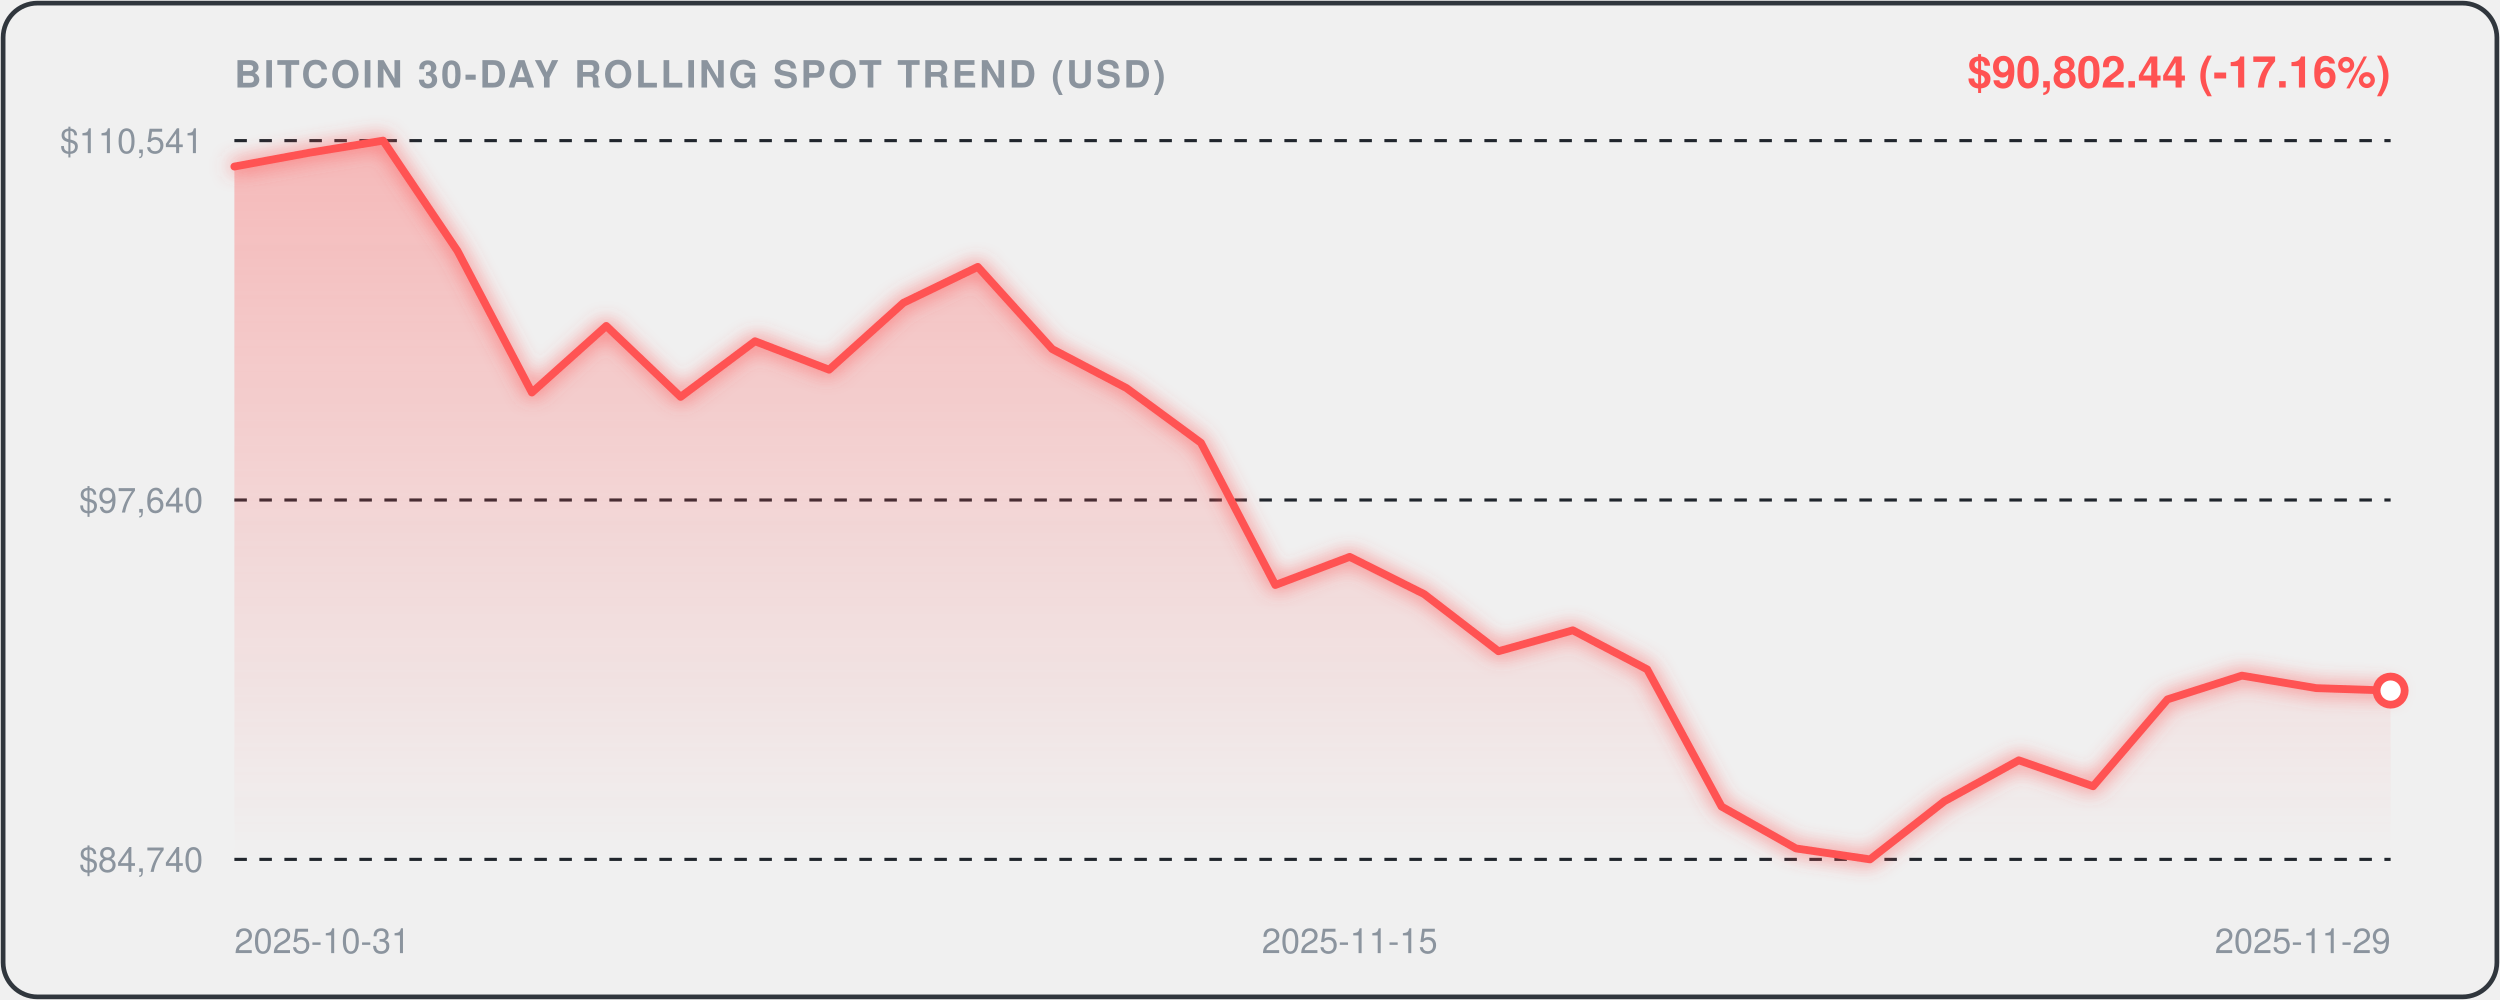
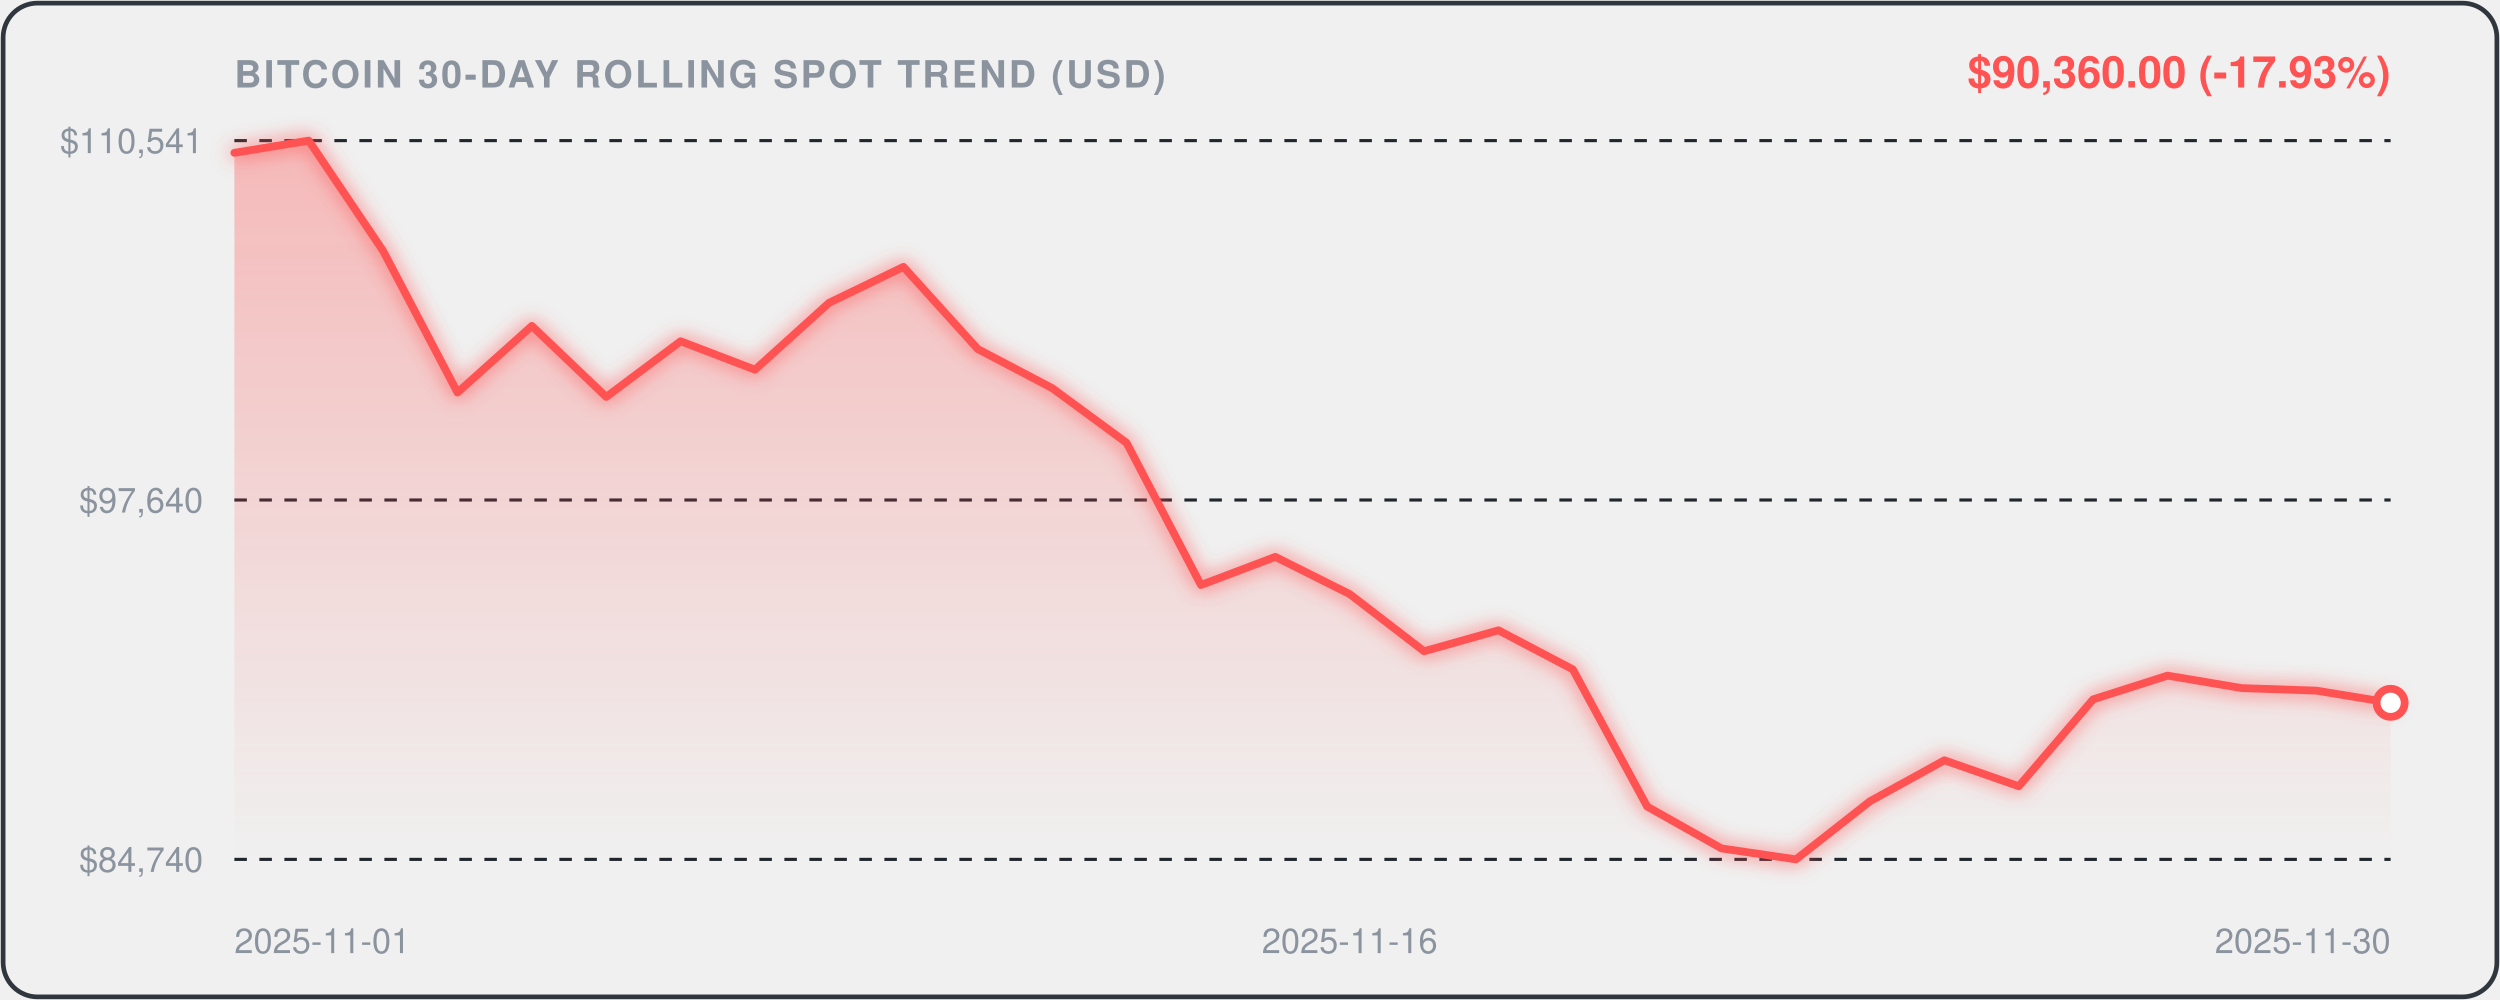
<svg xmlns="http://www.w3.org/2000/svg" viewBox="0 0 800 320" width="100%" height="100%" style="background:#0d1117;border-radius:12px;font-family:-apple-system,BlinkMacSystemFont,'Segoe UI',Helvetica,Arial,sans-serif;">
  <defs>
    <linearGradient id="areaGrad" x1="0" y1="0" x2="0" y2="1">
      <stop offset="0%" stop-color="rgba(255, 82, 82, 0.35)" />
      <stop offset="100%" stop-color="rgba(255, 82, 82, 0.0)" />
    </linearGradient>
    <filter id="glow" x="-20%" y="-20%" width="140%" height="140%">
      <feGaussianBlur stdDeviation="3" result="blur" />
      <feComposite in="SourceGraphic" in2="blur" operator="over" />
    </filter>
  </defs>
  <rect x="1" y="1" width="798" height="318" rx="11" fill="none" stroke="#30363d" stroke-width="1.5" />
  <text x="75" y="28" fill="#8b949e" font-size="12" font-weight="600" letter-spacing="0.8">BITCOIN 30-DAY ROLLING SPOT TREND (USD)</text>
-   <text x="765" y="28" text-anchor="end" fill="#FF5252" font-size="14" font-weight="700">$90,802.44 (-17.16%)</text>
+   <text x="765" y="28" text-anchor="end" fill="#FF5252" font-size="14" font-weight="700">$90,360.00 (-17.93%)</text>
  <line x1="75" y1="45" x2="765" y2="45" stroke="#21262d" stroke-width="1" stroke-dasharray="4,4" />
  <text x="65" y="49" text-anchor="end" fill="#8b949e" font-size="11">$110,541</text>
  <line x1="75" y1="160.0" x2="765" y2="160.0" stroke="#21262d" stroke-width="1" stroke-dasharray="4,4" />
  <text x="65" y="164.0" text-anchor="end" fill="#8b949e" font-size="11">$97,640</text>
  <line x1="75" y1="275" x2="765" y2="275" stroke="#21262d" stroke-width="1" stroke-dasharray="4,4" />
  <text x="65" y="279" text-anchor="end" fill="#8b949e" font-size="11">$84,740</text>
-   <path d="M 75.0,53.3 L 98.8,48.9 L 122.6,45.0 L 146.4,80.3 L 170.2,125.6 L 194.0,104.3 L 217.8,127.0 L 241.6,109.2 L 265.3,118.3 L 289.1,96.9 L 312.9,85.4 L 336.7,111.7 L 360.5,124.2 L 384.3,141.7 L 408.1,187.2 L 431.9,178.2 L 455.7,190.1 L 479.5,208.4 L 503.3,201.7 L 527.1,214.2 L 550.9,258.1 L 574.7,271.5 L 598.4,275.0 L 622.2,256.4 L 646.0,243.3 L 669.8,251.6 L 693.6,223.8 L 717.4,216.2 L 741.2,220.2 L 765.0,221.0 L 765.0,275.0 L 75.0,275.0 Z" fill="url(#areaGrad)" />
-   <path d="M 75.0,53.3 L 98.8,48.9 L 122.6,45.0 L 146.4,80.3 L 170.2,125.6 L 194.0,104.3 L 217.8,127.0 L 241.6,109.2 L 265.3,118.3 L 289.1,96.9 L 312.9,85.4 L 336.7,111.7 L 360.5,124.2 L 384.3,141.7 L 408.1,187.2 L 431.9,178.2 L 455.7,190.1 L 479.5,208.4 L 503.3,201.7 L 527.1,214.2 L 550.9,258.1 L 574.7,271.5 L 598.4,275.0 L 622.2,256.4 L 646.0,243.3 L 669.8,251.6 L 693.6,223.8 L 717.4,216.2 L 741.2,220.2 L 765.0,221.0" fill="none" stroke="#FF5252" stroke-width="2.5" stroke-linecap="round" stroke-linejoin="round" filter="url(#glow)" />
-   <circle cx="765.0" cy="221.0" r="4.5" fill="#ffffff" stroke="#FF5252" stroke-width="2.5" />
-   <text x="75.0" y="305" fill="#8b949e" font-size="11" text-anchor="start">2025-10-31</text>
-   <text x="431.9" y="305" fill="#8b949e" font-size="11" text-anchor="middle">2025-11-15</text>
-   <text x="765.0" y="305" fill="#8b949e" font-size="11" text-anchor="end">2025-11-29</text>
+   <path d="M 75.0,48.9 L 98.8,45.0 L 122.6,80.3 L 146.4,125.6 L 170.2,104.3 L 194.0,127.0 L 217.8,109.2 L 241.6,118.3 L 265.3,96.9 L 289.1,85.4 L 312.9,111.7 L 336.7,124.2 L 360.5,141.7 L 384.3,187.2 L 408.1,178.2 L 431.9,190.1 L 455.7,208.4 L 479.5,201.7 L 503.3,214.2 L 527.1,258.1 L 550.9,271.5 L 574.7,275.0 L 598.4,256.4 L 622.2,243.3 L 646.0,251.6 L 669.8,223.8 L 693.6,216.2 L 717.4,220.2 L 741.2,221.0 L 765.0,224.9 L 765.0,275.0 L 75.0,275.0 Z" fill="url(#areaGrad)" />
+   <path d="M 75.0,48.9 L 98.8,45.0 L 122.6,80.3 L 146.4,125.6 L 170.2,104.3 L 194.0,127.0 L 217.8,109.2 L 241.6,118.3 L 265.3,96.9 L 289.1,85.4 L 312.9,111.7 L 336.7,124.2 L 360.5,141.7 L 384.3,187.2 L 408.1,178.2 L 431.9,190.1 L 455.7,208.4 L 479.5,201.7 L 503.3,214.2 L 527.1,258.1 L 550.9,271.5 L 574.7,275.0 L 598.4,256.4 L 622.2,243.3 L 646.0,251.6 L 669.8,223.8 L 693.6,216.2 L 717.4,220.2 L 741.2,221.0 L 765.0,224.9" fill="none" stroke="#FF5252" stroke-width="2.5" stroke-linecap="round" stroke-linejoin="round" filter="url(#glow)" />
+   <circle cx="765.0" cy="224.9" r="4.5" fill="#ffffff" stroke="#FF5252" stroke-width="2.5" />
+   <text x="75.0" y="305" fill="#8b949e" font-size="11" text-anchor="start">2025-11-01</text>
+   <text x="431.9" y="305" fill="#8b949e" font-size="11" text-anchor="middle">2025-11-16</text>
+   <text x="765.0" y="305" fill="#8b949e" font-size="11" text-anchor="end">2025-11-30</text>
</svg>
